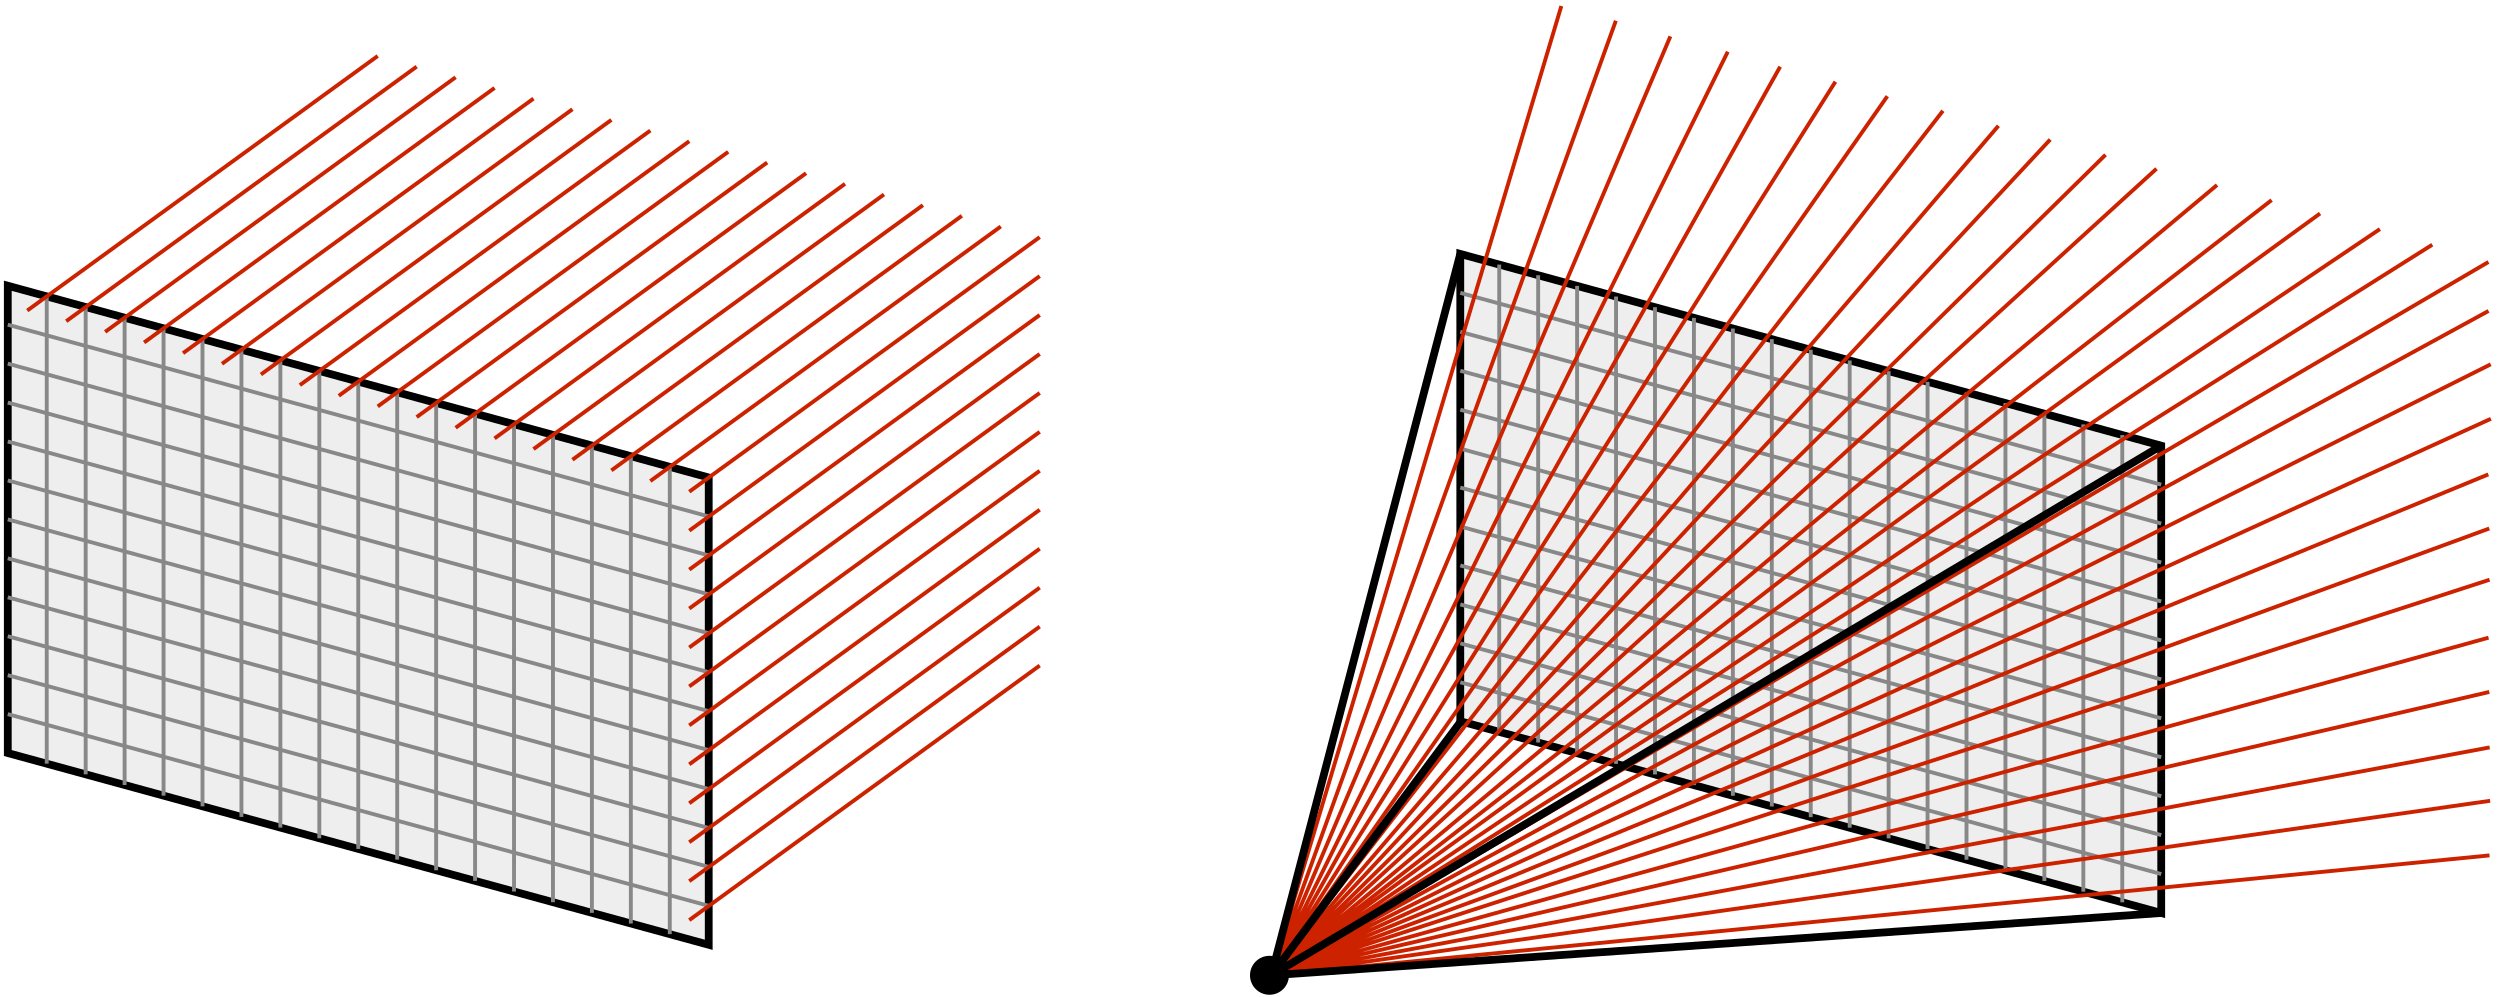
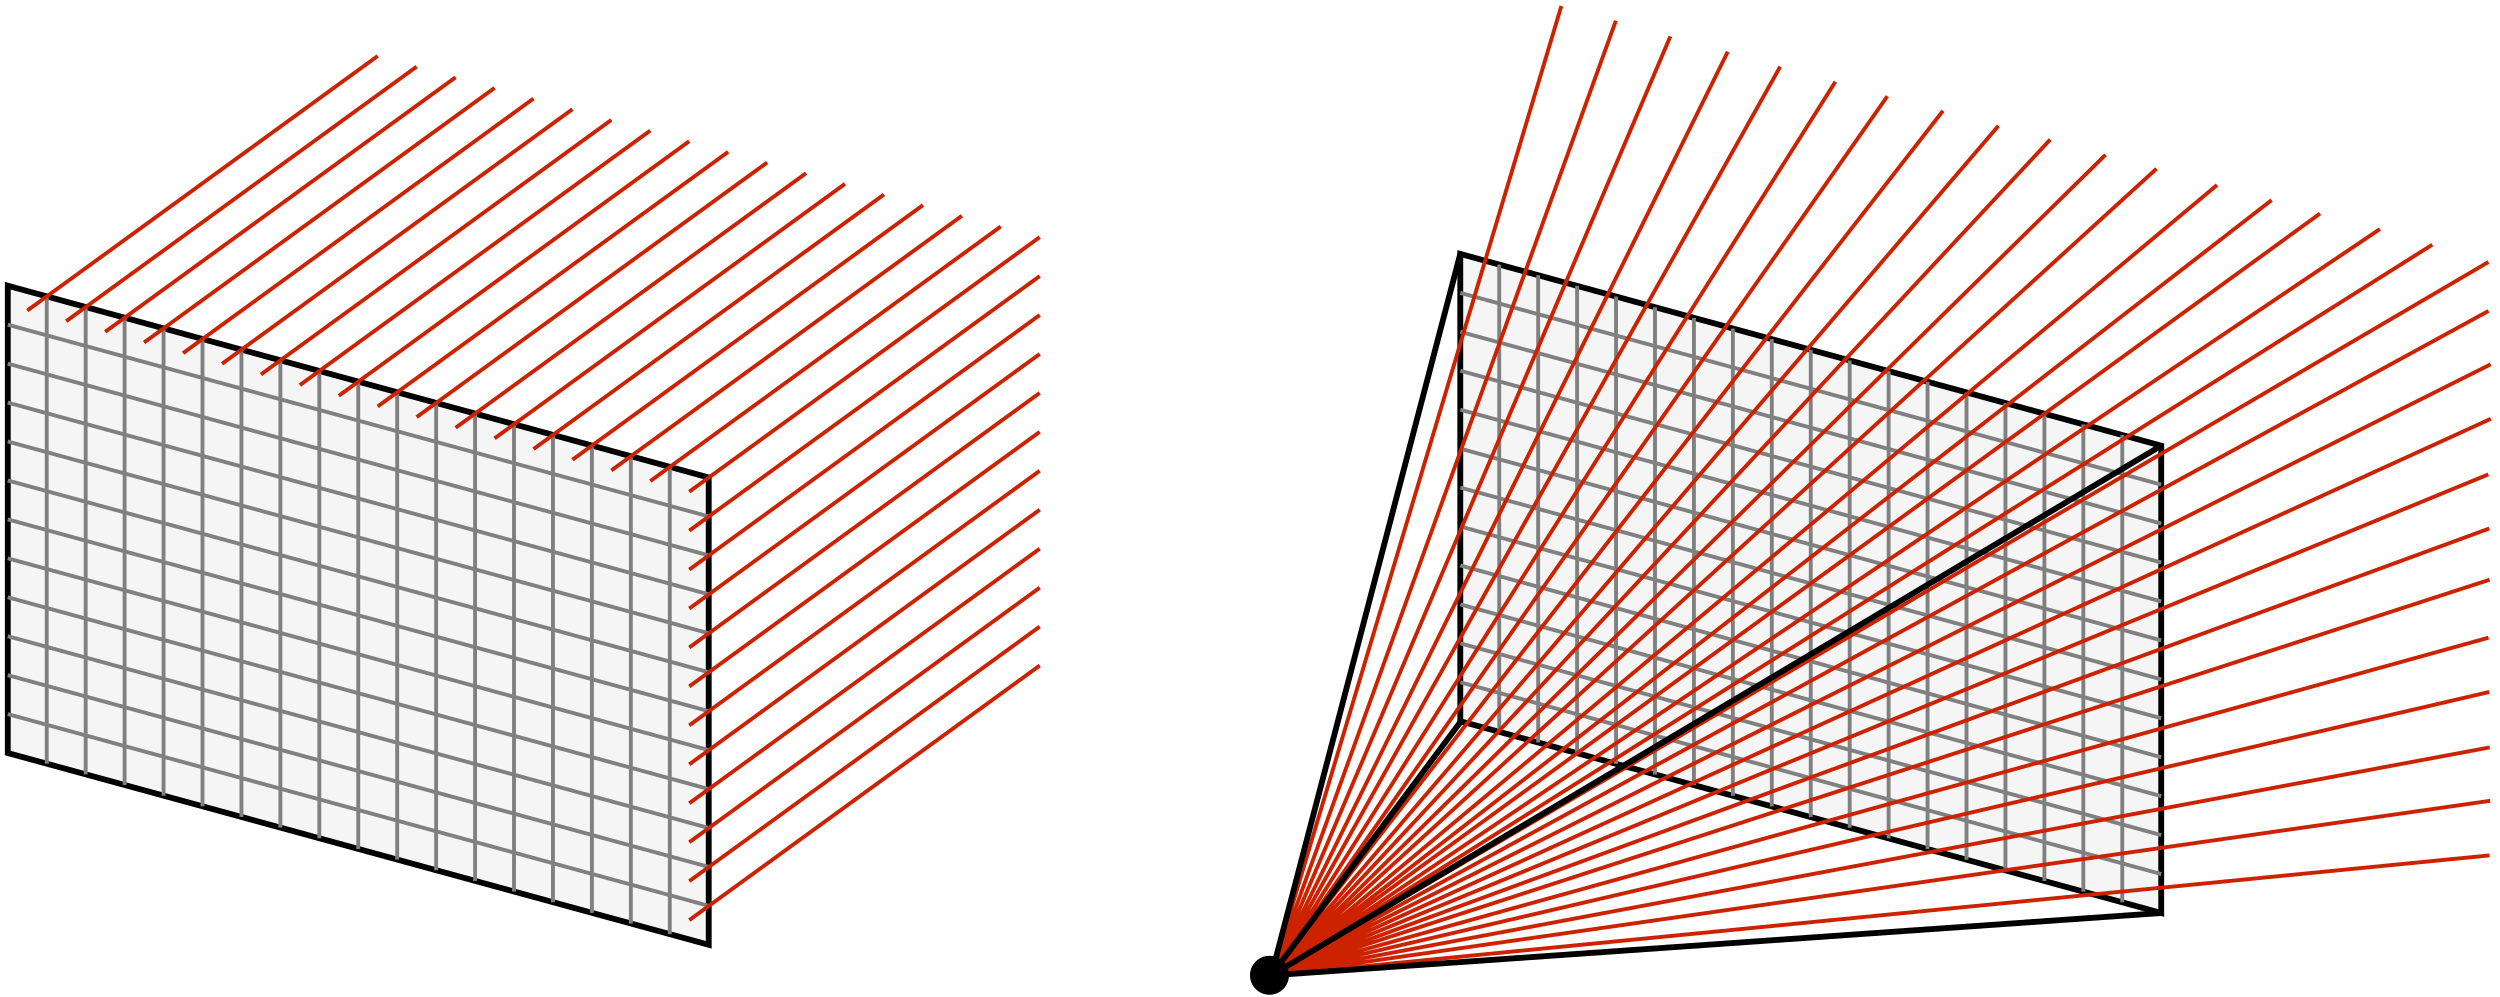
- <svg viewBox="0 0 642 256">
-   <path fill="#eee" stroke-width="2" stroke="#000" d="M2 73.382v120l180 49.245v-120L2 73.382z M375 65.21v120l180 49.245v-120L375 65.21z" />
-   <path fill="none" stroke="#888" d="M12 76.118v120M22 78.854v120M32 81.59v120M42 84.326v120M2 183.382l180 49.245M52 87.06v120M2 173.382l180 49.245M62 89.797v120M2 163.382l180 49.245M72 92.533v120m-70-59.15l180 49.244M82 95.27v120M2 143.382l180 49.245M92 98.005v120M2 133.382l180 49.245m-80-81.887v120M2 123.382l180 49.245m-70-69.15v120M2 113.38l180 49.245m-60-56.415v120M2 103.382l180 49.245m-50-43.68v120M2 93.383l180 49.245m-40-30.943v120M2 83.382l180 49.245m-30-18.207v120m10-117.264v120m10-117.264v120 M385 67.945v120M395 70.68v120m10-117.263v120m10-117.264v120m-40-20.943l180 49.245M425 78.89v120m-50-33.68l180 49.245M435 81.625v120m-60-46.415l180 49.245M445 84.36v120m-70-59.15l180 49.245M455 87.095v120m-80-71.885l180 49.245m-90-94.623v120m-90-84.622l180 49.245m-80-81.887v120M375 115.21l180 49.245m-70-69.15v120M375 105.21l180 49.245M495 98.04v120M375 95.21l180 49.245m-50-43.68v120M375 85.21l180 49.245m-40-30.945v120M375 75.21l180 49.245m-30-18.208v120m10-117.264v120m10-117.263v120" />
-   <path fill="none" stroke="#c20" d="M7 79.75l90-65.377M7 79.75l90-65.377M17 82.486l90-65.378M17 82.486l90-65.378M27 85.222l90-65.378M27 85.222l90-65.378M37 87.957l90-65.377M37 87.957l90-65.377M47 90.693l90-65.377M47 90.693l90-65.377M57 93.43l90-65.378M57 93.43l90-65.378M67 96.165l90-65.377M67 96.165l90-65.377M77 98.9l90-65.377M77 98.9l90-65.377m-80 68.114l90-65.377m-90 65.377l3.553-2.58L177 36.26m-80 68.113l90-65.377m-90 65.377l90-65.377m-80 68.112l90-65.377m-90 65.38l90-65.373m-80 68.114l90-65.377m-90 65.377l90-65.38m-80 68.11l90-65.375m-90 65.377l90-65.375m-80 68.113l90-65.376m-90 65.378l90-65.377m-80 68.113l90-65.377m-80 68.116l90-65.378m-80 68.116l90-65.377m-80 68.113l90-65.378m-90 75.38l90-65.378m-90 75.378l90-65.377m-90 75.378l90-65.376m-90 75.377l90-65.376m-90 75.377l90-65.376m-90 75.376l90-65.377m-90 75.38l90-65.378m-90 75.378l90-65.375m-90 75.378l90-65.376m-90 75.378l90-65.377m-90 75.378l90-65.376 M326.48 250.455l269.31-195.63m-269.31 195.63l74.474-248.91m-74.474 248.91L414.954 5.317M326.48 250.455L428.948 9.34M326.48 250.455L443.693 13.28M326.48 250.455L457.147 17.123M326.48 250.455L471.33 20.98M326.48 250.455L484.67 24.71 326.48 250.454zm0 0L498.948 28.45M326.48 250.455l186.715-218.15M326.48 250.455l200.015-214.62M326.48 250.455L540.7 39.75M326.48 250.455L553.79 43.33M326.48 250.455l242.857-202.94M326.48 250.455l256.87-199.07m-256.87 199.07l284.677-191.63M326.48 250.455L624.61 62.84M326.48 250.455l312.554-183.18M326.48 250.455L639.056 79.848M326.48 250.455L639.615 93.552M326.48 250.455l313.172-142.91M326.48 250.455l312.522-128.633M326.48 250.455l312.768-114.74M326.48 250.455L639.32 148.87M326.48 250.455l312.575-86.702M326.48 250.455l312.766-72.762M326.48 250.455l312.863-58.526M326.48 250.45l312.985-44.808m-312.985 44.81l312.83-30.79" />
-   <circle cx="326" cy="250.455" r="5" />
-   <path fill="none" stroke-width="2" stroke="#000" d="M555 234.455l-228.52 16L375 65.21 M555 114.455l-228.52 136 48.52-65" />
+ <svg viewBox="0 0 642 256" fill="none" stroke="currentColor">
+   <path stroke-width="1.5" fill="#b0b0b020" d="M2 73.382v120l180 49.245v-120L2 73.382z M375 65.21v120l180 49.245v-120L375 65.21z" />
+   <path stroke="gray" d="M12 76.118v120M22 78.854v120M32 81.59v120M42 84.326v120M2 183.382l180 49.245M52 87.06v120M2 173.382l180 49.245M62 89.797v120M2 163.382l180 49.245M72 92.533v120m-70-59.15l180 49.244M82 95.27v120M2 143.382l180 49.245M92 98.005v120M2 133.382l180 49.245m-80-81.887v120M2 123.382l180 49.245m-70-69.15v120M2 113.38l180 49.245m-60-56.415v120M2 103.382l180 49.245m-50-43.68v120M2 93.383l180 49.245m-40-30.943v120M2 83.382l180 49.245m-30-18.207v120m10-117.264v120m10-117.264v120 M385 67.945v120M395 70.68v120m10-117.263v120m10-117.264v120m-40-20.943l180 49.245M425 78.89v120m-50-33.68l180 49.245M435 81.625v120m-60-46.415l180 49.245M445 84.36v120m-70-59.15l180 49.245M455 87.095v120m-80-71.885l180 49.245m-90-94.623v120m-90-84.622l180 49.245m-80-81.887v120M375 115.21l180 49.245m-70-69.15v120M375 105.21l180 49.245M495 98.04v120M375 95.21l180 49.245m-50-43.68v120M375 85.21l180 49.245m-40-30.945v120M375 75.21l180 49.245m-30-18.208v120m10-117.264v120m10-117.263v120" />
+   <path stroke="#c20" d="M7 79.75l90-65.377M7 79.75l90-65.377M17 82.486l90-65.378M17 82.486l90-65.378M27 85.222l90-65.378M27 85.222l90-65.378M37 87.957l90-65.377M37 87.957l90-65.377M47 90.693l90-65.377M47 90.693l90-65.377M57 93.43l90-65.378M57 93.43l90-65.378M67 96.165l90-65.377M67 96.165l90-65.377M77 98.9l90-65.377M77 98.9l90-65.377m-80 68.114l90-65.377m-90 65.377l3.553-2.58L177 36.26m-80 68.113l90-65.377m-90 65.377l90-65.377m-80 68.112l90-65.377m-90 65.38l90-65.373m-80 68.114l90-65.377m-90 65.377l90-65.38m-80 68.11l90-65.375m-90 65.377l90-65.375m-80 68.113l90-65.376m-90 65.378l90-65.377m-80 68.113l90-65.377m-80 68.116l90-65.378m-80 68.116l90-65.377m-80 68.113l90-65.378m-90 75.38l90-65.378m-90 75.378l90-65.377m-90 75.378l90-65.376m-90 75.377l90-65.376m-90 75.377l90-65.376m-90 75.376l90-65.377m-90 75.38l90-65.378m-90 75.378l90-65.375m-90 75.378l90-65.376m-90 75.378l90-65.377m-90 75.378l90-65.376 M326.48 250.455l269.31-195.63m-269.31 195.63l74.474-248.91m-74.474 248.91L414.954 5.317M326.48 250.455L428.948 9.34M326.48 250.455L443.693 13.28M326.48 250.455L457.147 17.123M326.48 250.455L471.33 20.98M326.48 250.455L484.67 24.71 326.48 250.454zm0 0L498.948 28.45M326.48 250.455l186.715-218.15M326.48 250.455l200.015-214.62M326.48 250.455L540.7 39.75M326.48 250.455L553.79 43.33M326.48 250.455l242.857-202.94M326.48 250.455l256.87-199.07m-256.87 199.07l284.677-191.63M326.48 250.455L624.61 62.84M326.48 250.455l312.554-183.18M326.48 250.455L639.056 79.848M326.48 250.455L639.615 93.552M326.48 250.455l313.172-142.91M326.48 250.455l312.522-128.633M326.48 250.455l312.768-114.74M326.48 250.455L639.32 148.87M326.48 250.455l312.575-86.702M326.48 250.455l312.766-72.762M326.48 250.455l312.863-58.526M326.48 250.45l312.985-44.808m-312.985 44.81l312.83-30.79" />
+   <path stroke-width="1.5" d="M555 234.455l-228.52 16L375 65.21 M555 114.455l-228.52 136 48.52-65" />
+   <circle stroke="none" fill="currentColor" cx="326" cy="250.455" r="5" />
</svg>
